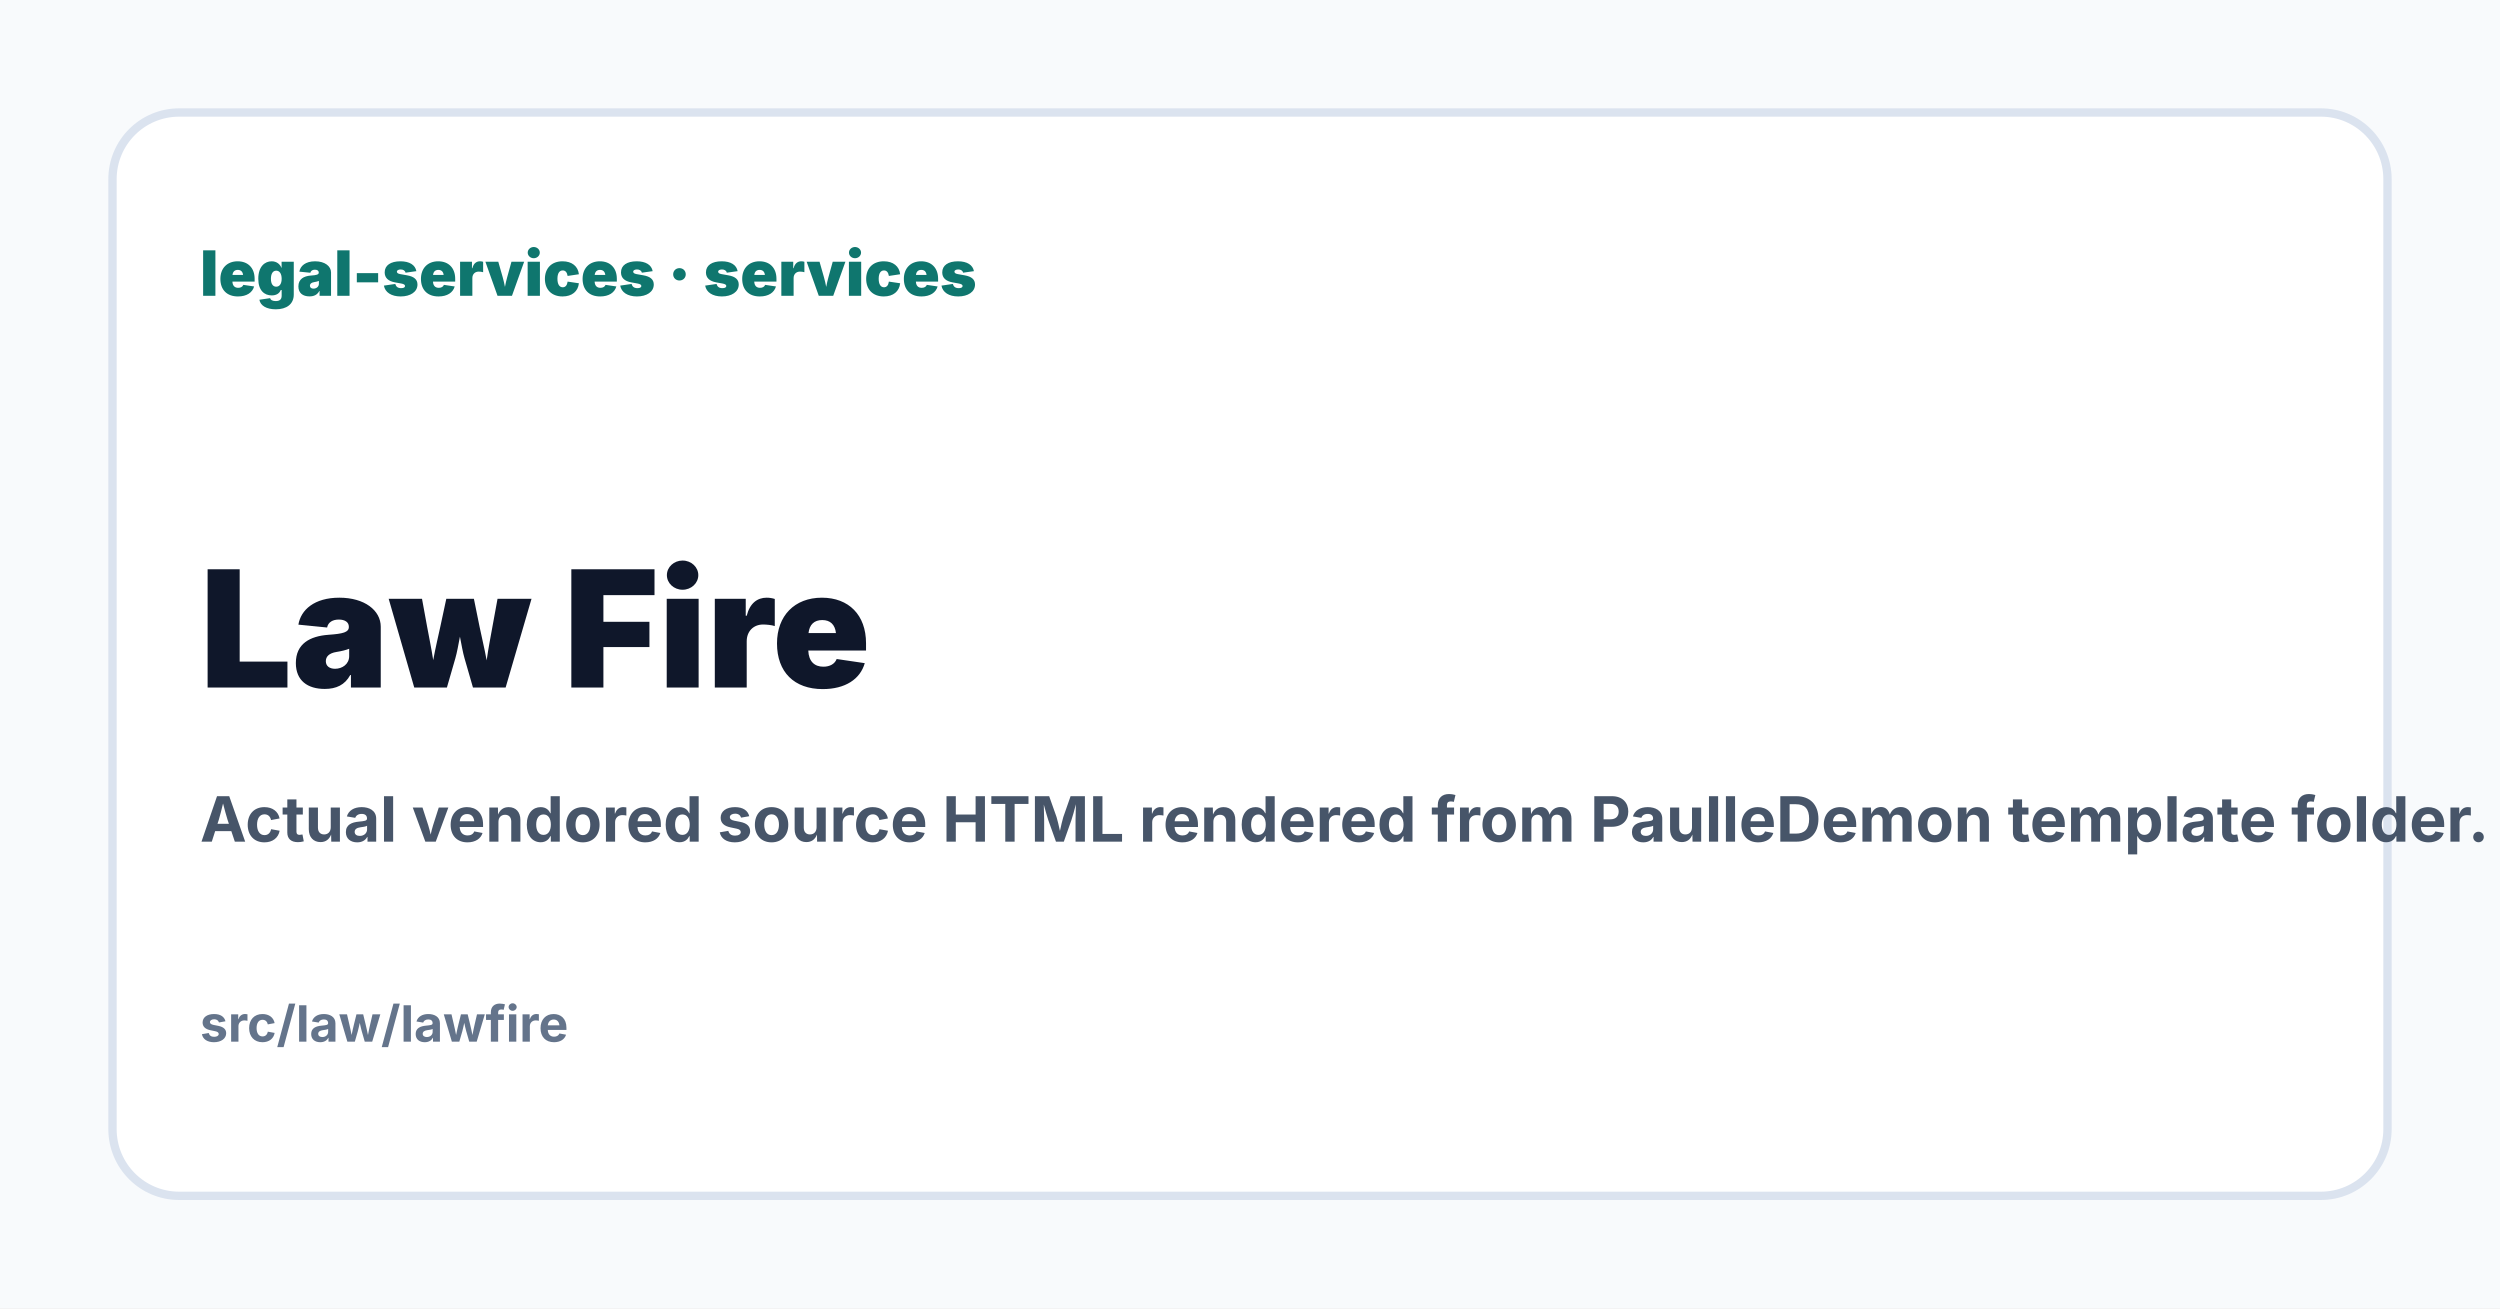
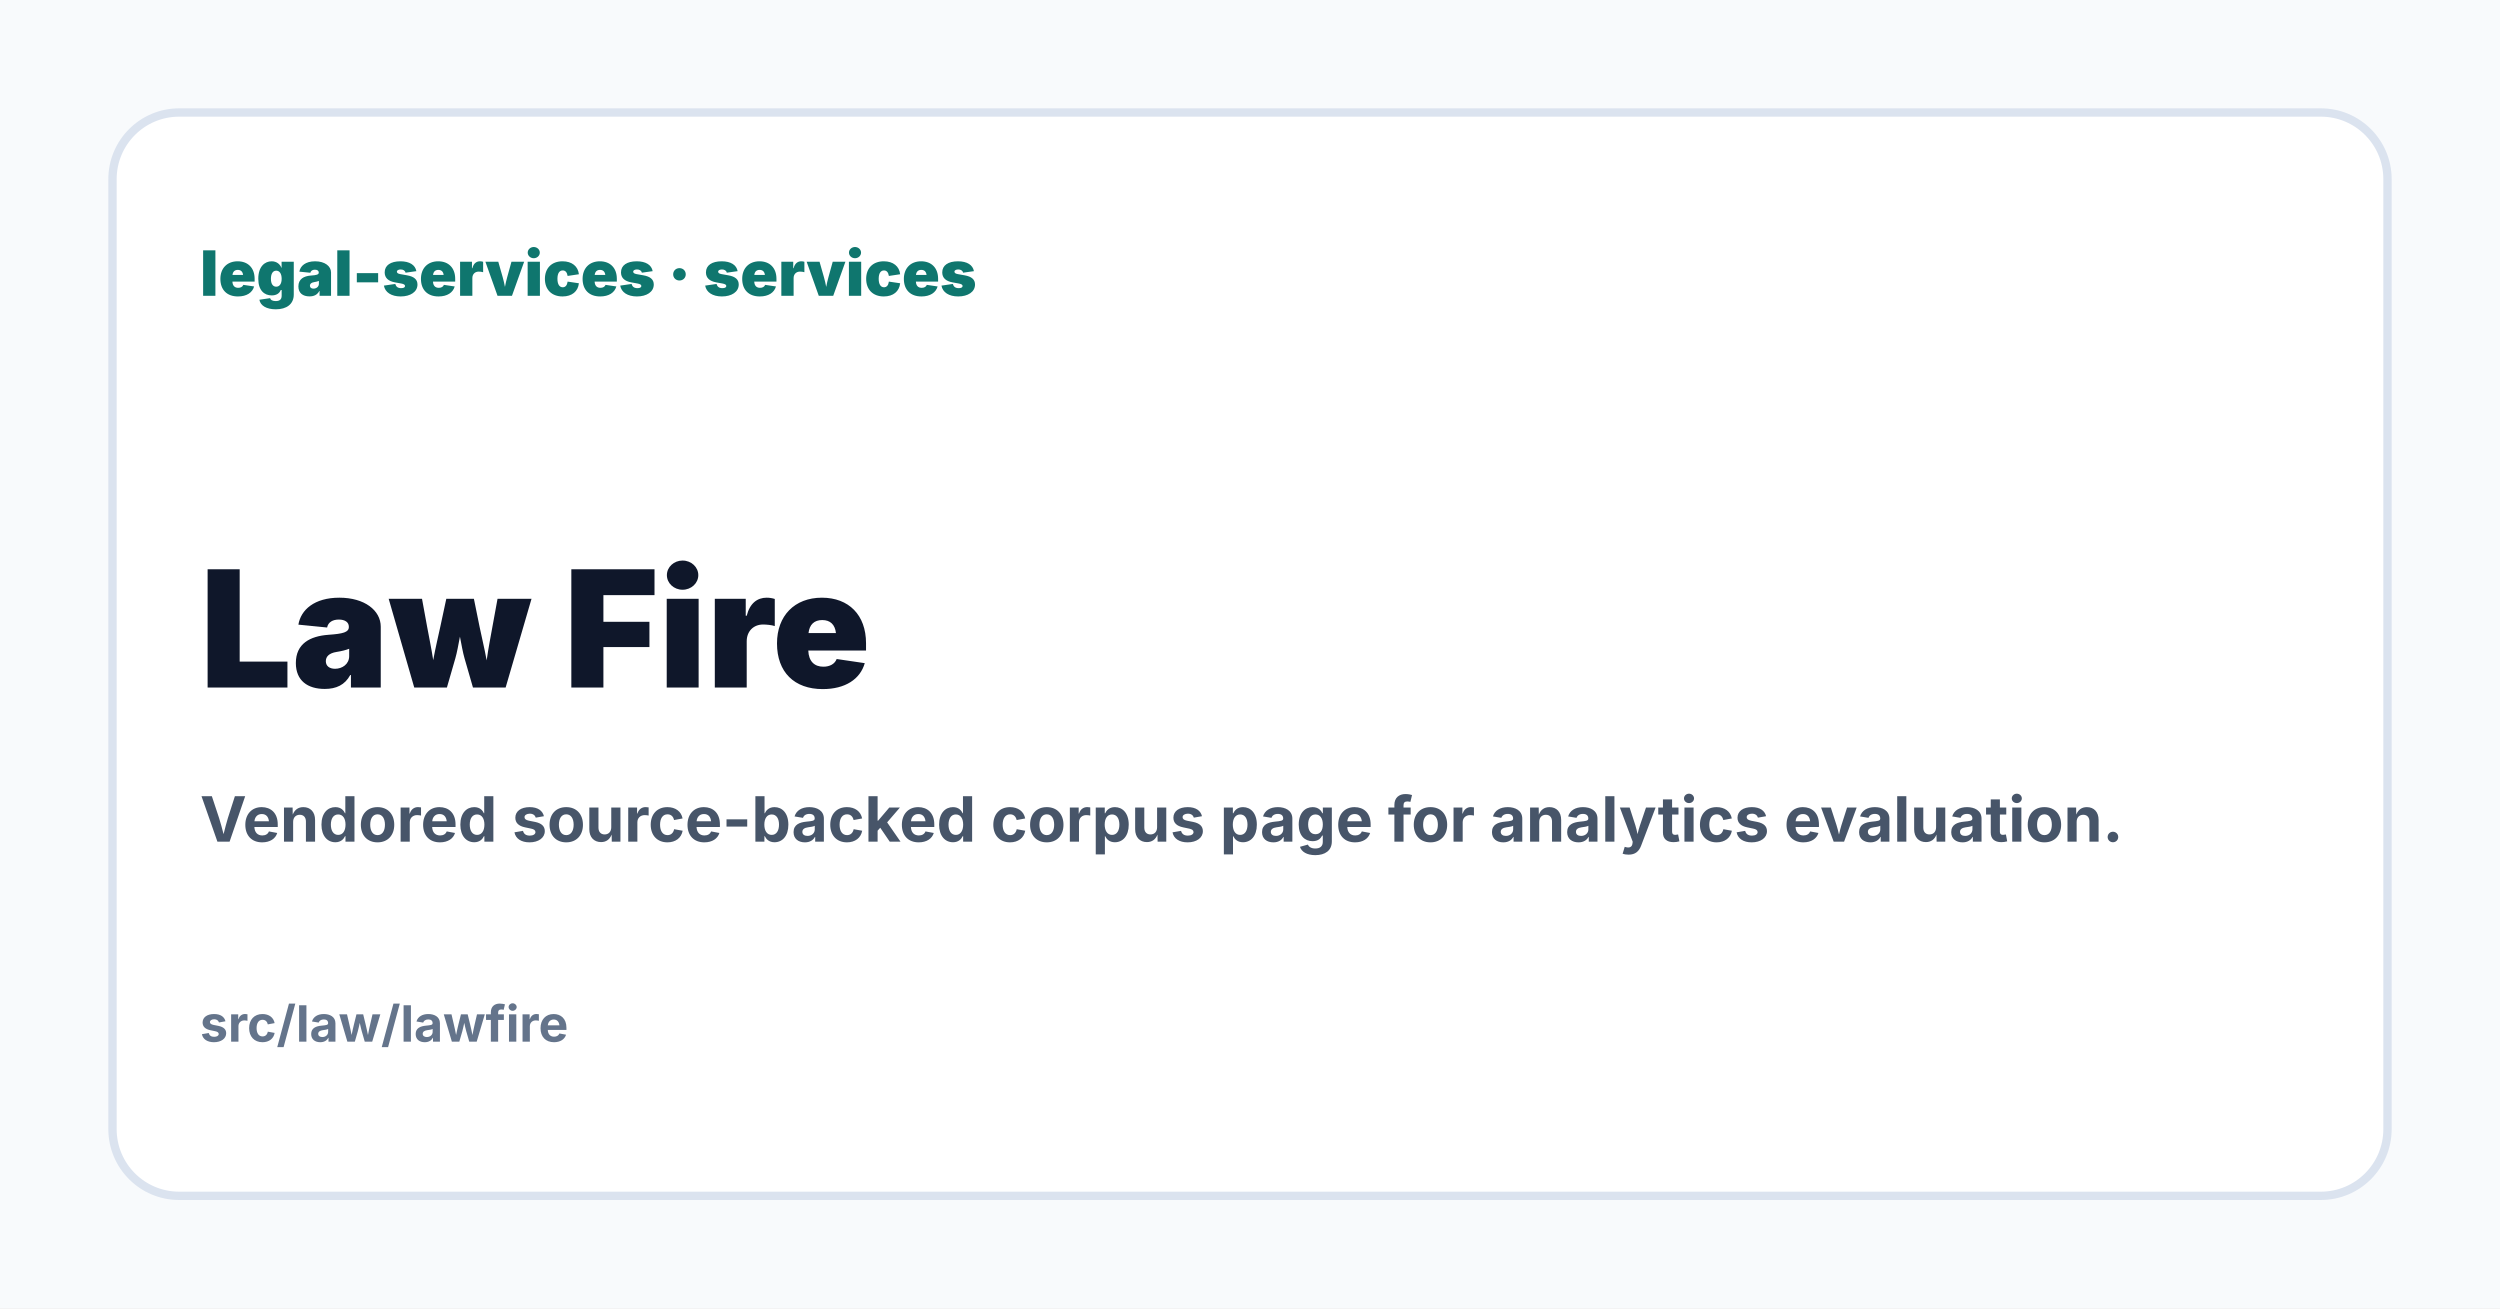
<svg xmlns="http://www.w3.org/2000/svg" width="1200" height="628" viewBox="0 0 1200 628" role="img" aria-label="Law Fire preview">
  <rect width="1200" height="628" fill="#f8fafc" />
  <rect x="54" y="54" width="1092" height="520" rx="32" fill="#ffffff" stroke="#dbe3ef" stroke-width="4" />
  <text x="96" y="142" fill="#0f766e" font-family="Inter, Arial, sans-serif" font-size="30" font-weight="850">legal-services · services</text>
  <text x="96" y="330" fill="#0f172a" font-family="Inter, Arial, sans-serif" font-size="78" font-weight="900">Law Fire</text>
-   <text x="96" y="404" fill="#475569" font-family="Inter, Arial, sans-serif" font-size="30" font-weight="650">Actual vendored source HTML rendered from PaulleDemon template folder.</text>
+   <text x="96" y="404" fill="#475569" font-family="Inter, Arial, sans-serif" font-size="30" font-weight="650">Vendored source-backed corpus page for analytics evaluation.</text>
  <text x="96" y="500" fill="#64748b" font-family="Inter, Arial, sans-serif" font-size="24" font-weight="650">src/law/lawfire</text>
</svg>
